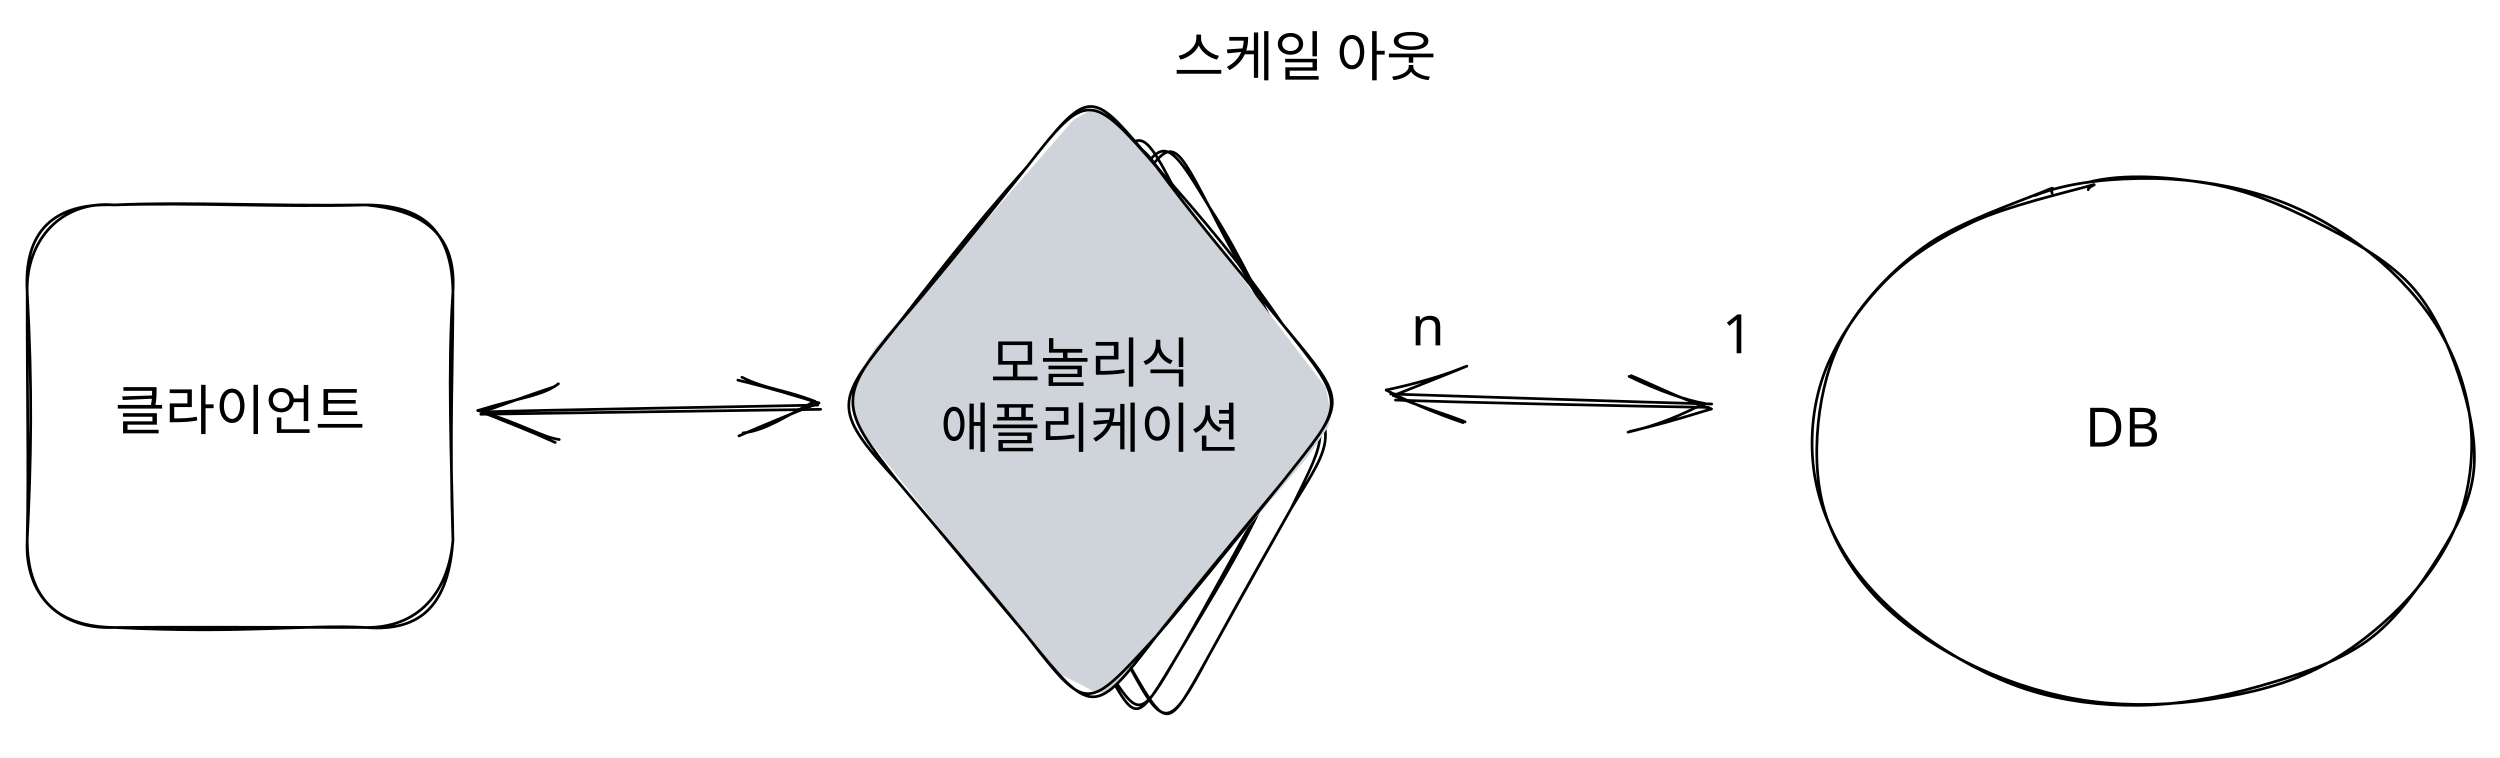
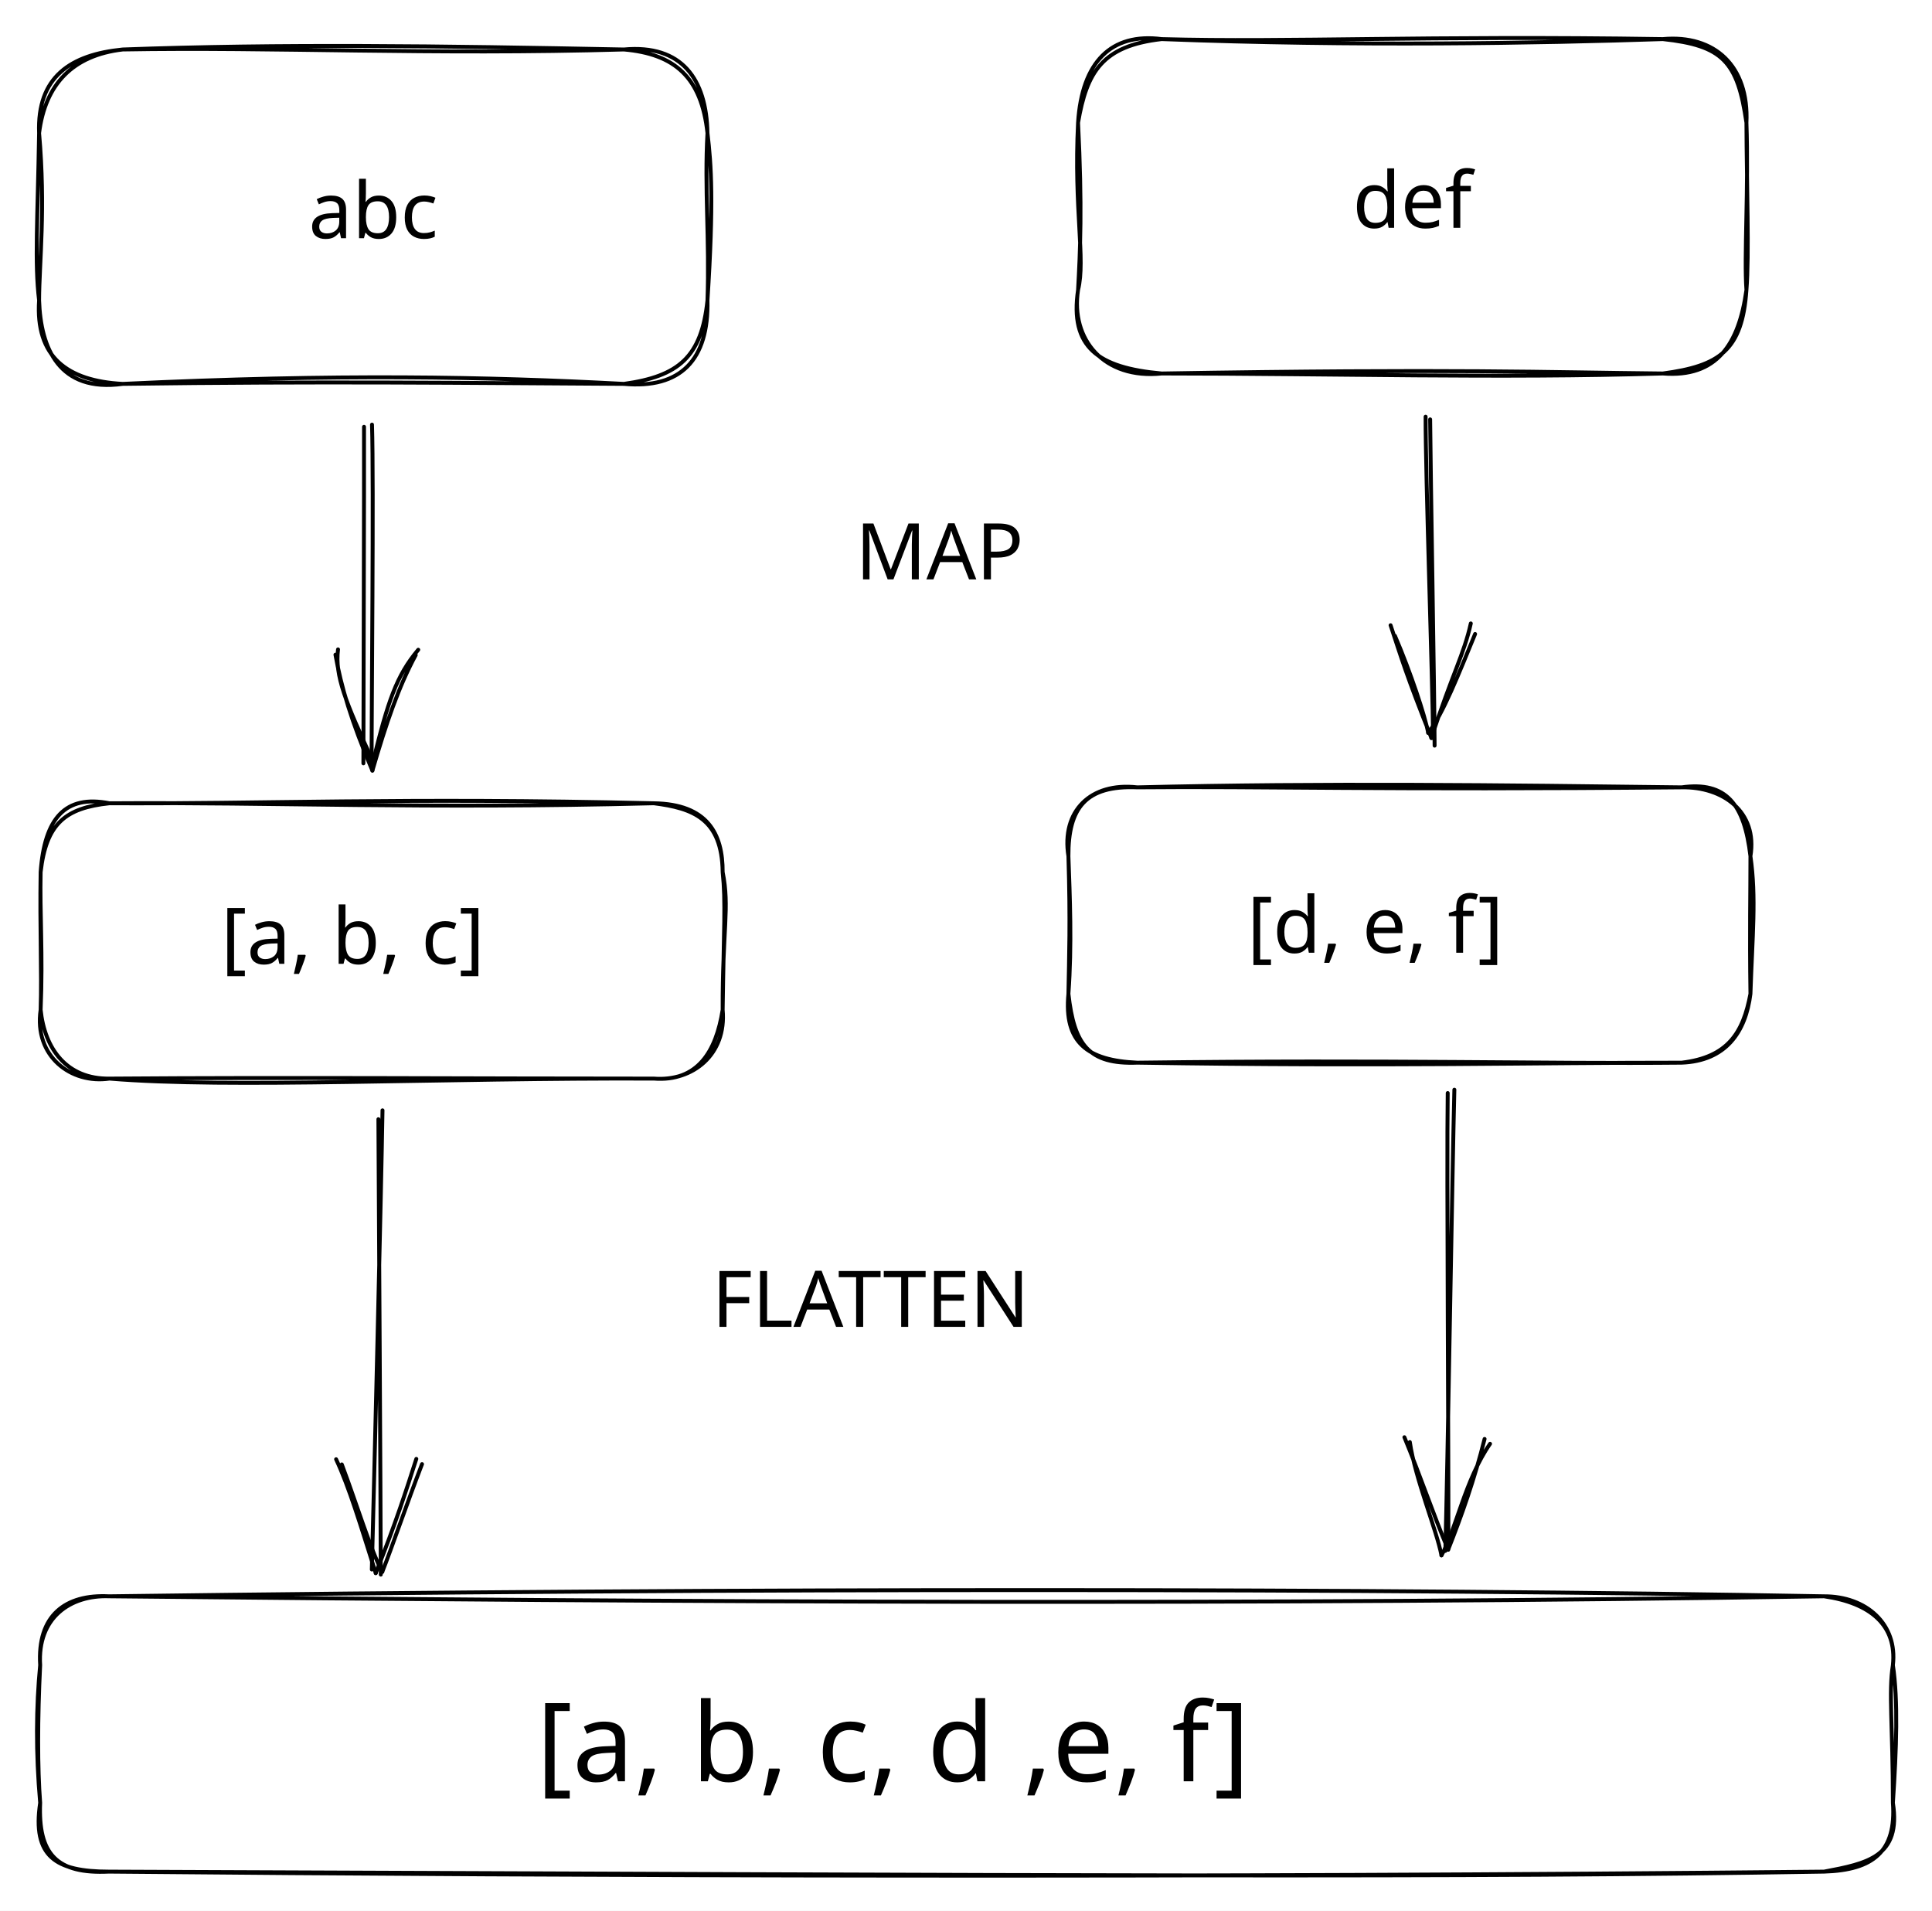
- <svg xmlns="http://www.w3.org/2000/svg" version="1.1" viewBox="0 0 919.77 278.73" width="919.77" height="278.73">
+ <svg xmlns="http://www.w3.org/2000/svg" version="1.1" viewBox="0 0 494.176 488.768" width="494.176" height="488.768">
  
-   eyJ2ZXJzaW9uIjoiMSIsImVuY29kaW5nIjoiYnN0cmluZyIsImNvbXByZXNzZWQiOnRydWUsImVuY29kZWQiOiJ4nN1Zy27bxlx1MDAxYd77KVx1MDAwNHVcdTAwMWJP537prnKcxHFiR/ElTtpcIqBFWmJMkVx1MDAxNEVHdopcdTAwMDA9OG1cdTAwMTdtl21R4CDAWVx1MDAxNEVRnGVcdTAwMTdd5I3ivMP5STlcIkVSstREjlIhiKW5/jPzff/1y5VarVx1MDAxZZ+FTv2TWt05bVmea0fWoH4taX/qRH038KGLpr/7wUnUSkd24jjsf/Lxx1ZcdTAwMTiitlx1MDAxYlx1MDAxZlx1MDAwNsExalx1MDAwNd3hNMdzuo5cdTAwMWb3YeBn8LtW+zL9P7eR7VrdwLfT4WlHtpPQvNi6XHUwMDE1+OmumlPKpdKjfrd/XHUwMDFk9opcdTAwMWRcdTAwMWI6jyyv72Q9SVNdru8+XHUwMDFi7POHZHPQ7G03XHUwMDFhXHUwMDBm/M71Rrbpket5O/GZNzyR1eqcRE7W24+j4Nh54NpxXHUwMDA3+kmhfTSvXHUwMDFmwI1ls6LgpN3xnX5/bE5cdTAwMTBaLTc+S9owXHUwMDFltVp+O10jazlNRlx1MDAxMClcdTAwMTHXmEutxKgnmUtcdTAwMTVGWFx1MDAwYsNy7UNp1lx1MDAwMi+IXHUwMDEyaT7C6SeT59BqXHUwMDFkt0Eo31x1MDAxZY2JI8vvh1ZcdTAwMDRPlI1cdTAwMWK8OSflSDKqXHTN9ug4brtcdTAwMTMnXHUwMDAyUIyYVCQvWN9Jr59cdTAwMThCiOCUZa+XbFx1MDAxYm7YKVxmvshfkG9fXFzQXHUwMDFiXFxkyKBcdTAwMTctz7NcdTAwMDMk49dziMqWOlx0bWv4+EQqqSmGy1Esu3XP9Y+h0z/xvKwtaFx1MDAxZGd4WcntNVx1MDAwZkgll5NAXG5cdTAwMTjVWmLFZ0bpfkO12lx1MDAwZszB6tb9ndvxyYF7iPfs5UepkFxiU8U4K6JUapRHz7IgVGJJlNH/IIA6nueGfadcbqBAxklcdTAwMDClhFx1MDAwMU2pXHUwMDEweGaEkt7uqbVxXHUwMDE0XHUwMDFj47X1XHUwMDFiXHUwMDA324NdXHUwMDEzPrKWXHUwMDFloaBAXHUwMDExy6MkRadWaMEqlHKCNJFcdTAwMWPLKoRcdTAwMTLDkJTKyFxuiFJFNSOK6UVDdDQnmz16bOHRu27bf9S87zy86TQ7nbWD26ejU45cdTAwMDHQiqJgUFx1MDAxZvU8v/g2jVx1MDAwMEZcdTAwMTCu3lx1MDAxNVx1MDAwMWLnNK5EP6dcdTAwMTN9XGJcdTAwMDZXz5WZXT33N1x1MDAwNnvUbK5tx3t8a3/r8Vx1MDAwNolu7S09+IVUiJNcdTAwMDLMkrlcZliBmYBcdTAwMDFcdTAwMGLU0YyWgU9LcGcqwVx1MDAwNPybXHUwMDAz7mNQmUv1XHUwMDFhXHSGYVx1MDAwZeRlL1x1MDAxY/jxjvsspVx1MDAxNlx1MDAxZWu9YXVd72zskVJIwvXk/cxDq+/AfslcdTAwMDJEj4381Fx1MDAwM6Ylwz3naFx1MDAxY8mxXHUwMDBirvioO1x1MDAwZcKst1x1MDAwNTtbsFxctGFcdTAwMTdPXHUwMDEwRG7b9S1vN5NiKoGGXHUwMDA0rrRcdTAwMWbSTKKQMVhcdTAwMThcdTAwMDLO6MxcdTAwMTSarlKWlUJgO5DhknGcaGUhijxcdTAwMDKCMW7Allx1MDAxOK45WaDDQ1x1MDAxNFx1MDAxMkwoZTBoL86YLJOLIYFcdTAwMTXlmlJcdTAwMDaswsSUuEa4gFx1MDAwMVx1MDAwNM/Btffu/eSu1Irihuvbrt9cdTAwMWVcdTAwMTfsXCLWTKlQ33Vuhiq+zTeP8Vx1MDAxOVx1MDAxYuxcdTAwMWV2xK3TvZzpXHUwMDAy0rZOXHUwMDEyKVchkIL7kFx1MDAwNtSCweAsXHUwMDE5hWVuXFzbXG5cdTAwMTOxXHUwMDE1XCKYcKO54IxyqmXp+I5vXy5cdTAwMTZZ337awarpUa8pXHUwMDFm3Y/uXHUwMDFjx/usUiyCXGaYJmZcYjYgXHUwMDFlV7pCKIpcdTAwMTiG4FCBXHUwMDAzXHUwMDA3oVx1MDAwNuO6JJRn9eO1oNt1Y7j+e4Hrx8VrTu/z04T8XHUwMDFkx7IrNFx1MDAwMZxrWneYLDruSWTfalx1MDAxOZHSXHUwMDFmo+9fXFyrXHUwMDFjPVx1MDAxOd/Jp4TsbLmV/N+5fYSJXHUwMDExnJFAeKVxZpYu02+cbm3oXje63Yjpurd/p1x1MDAxOTe27n1cdTAwMDD6zSBcdTAwMGWHNcVcYo4xjPTCXHUwMDEzXHKZ1FNcXFx1MDAwNFwihWCa6VxcvL1IXHUwMDFm4W8rqL/lI/jL4Fwi+NM9hEn0yblSXHUwMDA1+iRRNtBVzk6f6fpxWelcdTAwMDOKXG6Bolx1MDAxZXekh/SBXGLPXHUwMDE4Op6EeMf0UbOxRzHw06SZJ+cxnT0j7XvlkePVcpMsXHUwMDAzN8l0bkZOK1x1MDAxZYKzyr7l8jvFXHUwMDE0JYOgXHUwMDBi3JnZXHUwMDE5unun2WrcaJrDg7New9WDI39Hy2VnqCZcdTAwMTgxUbJu1IBbR9RC2ZkkRycmgIRAvGB1L/gquOKamLdL/7DLffRqXHUwMDEyV6r8XHUwMDFjXGLC3tHm6uDuk6Z+pO4+eXZP3lx1MDAxY1x1MDAwNN1cdTAwMWOHr1UvO5zcM6FcXDv0XHUwMDBmOlx1MDAwM3p/9Vx1MDAwNvXWnzxt91x1MDAxNqtcdTAwMWLq2bu8g5xcdTAwMTKbmFJcIppyboyks/Op+iqXnU+co+qMXHUwMDEyRZorudCMkjZlJlFeJFx1MDAxMFx1MDAxM4Qpqtg8Ue6H4i2+/tefr168PH/x5/nPf73+7q9q+6TGpo1cZlBcdTAwMGKO40RTLFTXte28XHUwMDFkXHUwMDE5N1KX6f+i3SqKOpVwU8pszEy0YZRcdTAwMTCwYVx1MDAxMDHOYcSmZlx1MDAwN8ZJVyDP+6uyYYVw0VqlVkyA9/n2PuZHLcfmtlVhwbRGhlx1MDAwYlZdZYNcdTAwMDCxuoJBlOSGU6XeU1x04zJcdTAwMWK23XT2nrnbbjeM9jr7XHUwMDBm7+4/3lx1MDAxYdya1Ya9hX/7nm1jRpJcdTAwMDVVXFxozmkpVlxchMBG4yyVdSlRq1x1MDAxZmnJrSMhXFwjrkvlcMZcdTAwMDVcdTAwMDI9tkjbSHBFRpjrXHUwMDEyN5NYUCh6NeWWeWH3dsbx1Vx1MDAxZr+/+varV7/97/z7XHUwMDE3tc/985/++/rHXHUwMDFmkp8vv0rM0De/VJpLPr7QuzOX0y1N0VxcXi78VE5OLOJoOdF8XHUwMDEyjZkxXHUwMDEwbszOyulaaklZaZRCQpeDQKZYUqNcdTAwMDegSkU4oWZx5KRcdTAwMDJhXHUwMDBlhppcdTAwMTlpkuR2Vd5cdTAwMTNcdMlcdTAwMTjEi8ZgyrQo+bVCSsxcdTAwMDTD81B3IdWbXHUwMDEyoydcdTAwMDZZuVx1MDAwYp2tdjPVxaxlRVx1MDAxMoySWq7BXHUwMDFjNCtcdTAwMDNcdTAwMTBLTCuqJPjNs5fOPFPJZuZKUlwiXHJcdTAwMDBIM83I8O1Ilm1cdTAwMWKJw5GS1Fx1MDAxOM3hXHUwMDE2XHUwMDE5XHUwMDEzlJek+tBqNlx1MDAxM1GdfFZLgM7WW8n/ndfNXHUwMDEwbKJCg2hAKCVn12eNx8F1j7qru2HXWdsgvdPrPXtz2fVcdTAwMTmhjFwiKks5Z8pcYlx1MDAwMsu+2Fx1MDAxONxUxeDlXHUwMDEwgGstpSBXWLK5Oj/j/LtfU6v8snb+09fn//n3MmSJSzJccqm1ckHeulx1MDAxNYY7MdzaSN3Be7j2xdGzletPXWfQqFxiXHUwMDExj9JPsmpK14RcdTAwMTlOamCerzz/P/Rli7EifQ==
+   eyJ2ZXJzaW9uIjoiMSIsImVuY29kaW5nIjoiYnN0cmluZyIsImNvbXByZXNzZWQiOnRydWUsImVuY29kZWQiOiJ4nO1bbVOjSFx1MDAxMP7ur0h5XyM37y/7TaN7ur7tqqfZu9qySEDDSiBcdTAwMDHcqFf7369BXHJcdTAwMTBcdTAwMDQhJl626qitTTJcdTAwMDNMT08/3U/3jP+stVrr0f3IXv/QWrfv+qbrWIE5WW/H7T/sIHR8XHUwMDBmukjyO/Rvg35y5yCKRuGH3383RyPj2ol6vn9j9P3h42O2a1x1MDAwZm0vXG7hxr/hd6v1T/J/ZqDA7kemd+3ayVx1MDAwM0lXOlx1MDAxNuezjUe+l1xmSzlDiioupzc44TaMXHUwMDE22Vx1MDAxNvRemW5opz1x03rHPrDdIDhcdTAwMTmLXne489l6IKfWcTroleO6p9G9+zgnsz+4XHIyXCKFUeDf2Fx1MDAxN45cdTAwMTVccqBcdTAwMWbPtE+fXHUwMDBifdBZ+lTg315cdTAwMGY8O1xmc8/4I7PvRPdxXHUwMDFiQtPWR1x1MDAxZHxopS138TQ1MbCSqVx1MDAxYeLHXGJFXHUwMDA241x1MDAxMlFM+IwkXHUwMDFk3/WDWJLfUHKlsvTM/s01XGLkWdN7osD0wpFcdTAwMTnAXHUwMDAypfdNnucokaFnXHUwMDA3XHUwMDE52M71IIJexVxyzohcdTAwMTZZ0UI70T1RjFwipFnaXHUwMDExXHUwMDBmO9qzXHUwMDEyI/iWVY5nPSnn2SpSu6BPLT/TXHTE9+/M2lPWpnJ2XHUwMDE12XfprDJmMMLeJu2xjmV+v97dXHJcdTAwMGajy7/Gd+vT+362X37t48P3f00u7juR6l9ef5I2s+SPoTrMj/I8vlx1MDAxOVx1MDAwNP4k896nb+n8b0eW+WitWEiJXHUwMDE0RppqnpqJ63g30Ondum7a5vdvUlx1MDAwM1/LXGJcXMBVbv5cdTAwMTlIYVVcdTAwMDYpLSmVmWV7XHJQL2tyxVx1MDAwMcW4NoRcdTAwMTBcYnNBZlAlkCGJ4vmeRcOKilwimEhcdTAwMDFDilx1MDAxMcZcdTAwMTghtFx1MDAwMYZyhlJcdTAwMDBLld1cdC2IaGB36Vx1MDAxMvtedOo8xFomKNf60Vx1MDAxYzrufW6VXHUwMDEyg4yB0etn1Vx1MDAxN9owoJ03zPjWTde5ju11vVx1MDAwZlOwg5wpR1x1MDAwZVx1MDAwNKfpXHJDx7Ky4aNcdTAwMGbjm/DOYK+O3/dcdTAwMDPn2vFM9ywjXiWwKlx1MDAwM5Zg5Vx1MDAwMUsjRCjBtfGl91UnODiJdjb2J7tcdTAwMWb/8EZcdTAwMTPnIFp1fFx0Llxy8GOM5+JGgi9cIlxyqZVcImolw1x1MDAxNsZYaqmZbIK5d4xb51x1MDAxN97GgT/0Ts2N3a3Pw9D6os77deNcdTAwMTY+Z3z4x5+Ht9rdO1x1MDAwYju0c3hcdTAwMTlMXHUwMDE2XHUwMDE3t1x1MDAwNPxbdtyiqFxmWZjAulx0wlR9aL2szFx1MDAxNYeWJMJgYKSiwFx1MDAwN7ky0JLpIGVFNFx1MDAxNeNcdTAwMTZQVcQ54lx1MDAxYTdcdTAwMDDR/IGLc65lXHUwMDAzw3tb4LLsq3dcclxcr/j/2cBcdTAwMTWLV4msR2S/XHUwMDAwLU1LoVx1MDAwNYSUXHUwMDAzXHJBtDa0qinyikKLSW6IXHUwMDE4IFJcdTAwMTEgh5ywXHUwMDFjwCggXHUwMDBmsXzUWDC+gHtirFx1MDAxONNYckqp0C/gTUFoZZrgl5IuzCRjQlLZXHUwMDAweMXoRV6PXlV4lJhm5G6AxzAyg2jL8SzHu85cdTAwMGL2VECoQ+VcdTAwMTJcdTAwMDT3b8NEm4hoxCknVIBqkEKpYmLVmKPELJ5cdTAwMTa1MGnbs15cdTAwMTem/zA+ZLbDenLj/Pvx8d72+OiIvyTMXHUwMDA2jEM5UHqkgFx1MDAwMzJcdTAwMTWrqSCMNlx1MDAxMl5UXHUwMDEwxTXDqONcdTAwMGaHTlx1MDAwNKr+7DteNKvSRHebMbZcdTAwMDe2ac32wlSyfbNOYFx1MDAxNL8xz0rSb61cdTAwMTQlyY/p92/tl+8uteH4ylhv+qK17OdcXIxcdTAwMWJnTH7We2HEXGJnXHUwMDEwJGp7r+pFXVHvXHUwMDE1XHUwMDE3ibhcIqhAuVx1MDAxOaFcdTAwMDaRkjK6RM+FJTNm6P7UY1x1MDAwMVx1MDAxOS+rXHUwMDEyMUZcdTAwMTHDmaV5V7b95nJOJd3+6lxy+pOPXHUwMDFim5ddhD5pNe5cdTAwMWWG3/uLotuYc5kpXGYsiW4zXYYqgjSCaKNcdTAwMWJwgsE5Yvvs+JyMXHUwMDA3X0efepPvo/6gu+qoYlRcdTAwMTmSkUL1XHUwMDE1wqxBl1xcJVK1qkRcdTAwMDSBdJCx4iYgmpttY1h1Td6Nbf9ttlu9dqv/rVx1MDAxMed27auognFH/qiMbucmMsutU2HmXHUwMDBmVICbMkhcdCBcdTAwMDWaZmjBq4gy9yPpXHUwMDBl71BHXHUwMDBldm6PXHUwMDBl9jtcdTAwMTfjXHUwMDExWXVEXHTOXHJcdTAwMDZZbKH0yjDQn2VvZ8xcdTAwMTOlMORcdTAwMDNAaLB8XHUwMDFirX5jmHpD9aYyTJ2orzubXHUwMDE2377rhbzT3Vx1MDAxYbv7Z+7p4sKU1o2qynOFKVxcvp1BMKKIQEZUf4tQXVx1MDAwZcfbR0GHyn2xf7K1tYF6v0BZXGLhWfA8hilqcIwlXmbWqupVhVhMWlx1MDAxNMJNtlx1MDAwNN9cdTAwMTCngPDOlYXOXHUwMDE3p6x2y263rlYjTk2FqURTaSWIoNIqK9OQReS4xmtoqnZbq4omJlxyhlx1MDAwNbBbyFx1MDAxYolQeVBRXHUwMDAyUVx1MDAwNDEpXHUwMDE1hjQ+k3kuvlx1MDAxYyRcdTAwMDC8ce1ccmtcdCw0Q7bTclx1MDAxMFx1MDAwNX4qYuLAk9HELO4kw1RcdTAwMDPymlx1MDAxNGNcdTAwMTdeXHUwMDEz0prLJpvaXHUwMDE5ldaqXHRVV0lb+TJcZqwscGakJSxcImguU594rlx0YVx1MDAwM1x0olx1MDAxNaaIw/pcIlwiXG6zr1VcdTAwMWOq5metXFylSnBcdTAwMDZ2XHUwMDE25+hcdTAwMWFBxl6sXHLFQoElcIpcdTAwMDSEVFx1MDAwMtJcdTAwMTeE+rXKRGW2XHUwMDFkX1x1MDAwNatOX7eW/WzKXHUwMDE0KqpEUkiMXHUwMDA0q799dFx1MDAxM6DDQXg32bs82724w7udq93u/ap7NoHS51x1MDAxMl/G1MzYi3NfrFx1MDAxNi9cdTAwMDBcdTAwMTerXHUwMDA0I412XFznp1x1MDAwNViAxb1cdTAwMWItONz8vFxuhCBcdTAwMTZjPriQcrwwXG5cdTAwMDBmXHLwsm9cdTAwMWV+XHUwMDFjXHUwMDFm722ZVz25Se2Hh67+crTqeOGCXHUwMDE1i6fxo5xCtopcdTAwMTNcdTAwMGa1NFx1MDAwMGW2NauINaSnXFxhSZqkp/MjiFx1MDAxMy7fXHUwMDBmQVx1MDAxZlx1MDAwZjbPznaOVlx1MDAwMUXPolRcIqmy+ENZKZ6kXHUwMDAyLlx1MDAwMsZWn1hcdTAwMGb/7J9cXJIvXHUwMDAy73S5Ze94fo+py1WHU7xJ8Vx1MDAxNNdzaFx1MDAxMkRcdTAwMTiYiuXmqUxSQyOSx3KN+o/ASMUnK/7TXYo37Ca0q977XHUwMDBilX9KXHUwMDEzVlFK60Sc+DQ5XHUwMDFmXq3mXHUwMDE1RVx1MDAxNZNcdTAwMTCLXoJcdTAwMTVHXHUwMDAwt8JhgUVcdTAwMTdVXHUwMDAxufnjfFNMXHUwMDAxqzZmKr3PQUsrhiCXaXS4ddFpKVx1MDAxNljQZVx1MDAxZVWofTpcdTAwMDBcdTAwMTJAhLlkXGbF2SlnkqQ8vfWcXHUwMDAxTneiXG6TrpWNVlx1MDAwN4xWLkdcdTAwMTZUw9ooJTBcdTAwMTBzmkalqSzCKFx1MDAxMeVXykE3XG6mXHUwMDFiX6nRps+vZT+bXHUwMDFmrSo9XHUwMDBmjCWVXHUwMDE0sIDqe6hqh72iXHUwMDFlSnJqMI5jzEHeoEk+XHRlWlx1MDAxYYhDaopji8OZc1cr4atcYpaCxkW0/9JVNY2kTV1V7VpcdTAwMTV4XHUwMDA3cFxuTClcdTAwMGWKVEynf8swdVx1MDAwZVx1MDAxMpxcdTAwMDNYtaaPq4nwklx1MDAxZFx1MDAxNjI4XHUwMDE2XGJ8J1x1MDAxNUBcIrXM4jmtninMQZFKUFx1MDAwNX5L6/8915vyf4JcdTAwMDREXGKR+du811x1MDAxY5d7czu+XGK3904/ocuz7unkSnbPxao7Lo61QYGrXHUwMDE0XHUwMDEyXHUwMDE2pmZ3klx1MDAxN+2rXGJJ89upl6JFJiVcdTAwMDCKgijxPvtqkjOayjVn+q9yrTXOf7RbVqtdvsGWWYX3PFxikpHqXHUwMDExXmtPgF03R6PTXGI0N/VusCaO9TT99N3rP1x1MDAxY3uyVbSL366SK35rXHUwMDAy2Vx1MDAxOFx1MDAxY3ZcdTAwMTJWfq79/Fx1MDAxN/OZinoifQ==
  <defs>
    <style class="style-fonts">
      @font-face {
        font-family: "Virgil";
        src: url("https://unpkg.com/@excalidraw/excalidraw@0.14.2/dist/excalidraw-assets/Virgil.woff2");
      }
      @font-face {
        font-family: "Cascadia";
        src: url("https://unpkg.com/@excalidraw/excalidraw@0.14.2/dist/excalidraw-assets/Cascadia.woff2");
      }
    </style>
  </defs>
-   <rect x="0" y="0" width="919.77" height="278.73" fill="#ffffff" />
-   <g stroke-linecap="round" transform="translate(366.1211 48.36328) rotate(0 62.31641 110.1836)">
-     <path d="M78.75 27.75 M78.75 27.75 C91.08 46.43, 99.99 67.83, 108.88 83.25 M78.75 27.75 C86.04 42.3, 94.54 57.33, 108.88 83.25 M108.88 83.25 C123.5 112.6, 122.73 110.26, 108.88 138.75 M108.88 83.25 C126.79 112.71, 124.71 112.84, 108.88 138.75 M108.88 138.75 C103.16 149, 95.37 162.66, 78.75 192.62 M108.88 138.75 C100.71 153.17, 93.15 166.35, 78.75 192.62 M78.75 192.62 C63.6 221.03, 62.19 221.26, 47.25 192.62 M78.75 192.62 C62.66 221.46, 63.84 221.51, 47.25 192.62 M47.25 192.62 C38.64 181.04, 35.12 167.64, 15.75 138.75 M47.25 192.62 C36.05 172.94, 23.93 152.83, 15.75 138.75 M15.75 138.75 C0.64 112.58, 1.3 109.62, 15.75 83.25 M15.75 138.75 C0.02 112.38, 0.77 112.98, 15.75 83.25 M15.75 83.25 C22.19 71.35, 29.51 57.07, 47.25 27.75 M15.75 83.25 C25.59 63.94, 37.85 44.64, 47.25 27.75 M47.25 27.75 C61.21 -0.97, 63.07 1.79, 78.75 27.75 M47.25 27.75 C64.97 1.58, 64.12 -0.23, 78.75 27.75" stroke="#000000" stroke-width="1" fill="none" />
+   <rect x="0" y="0" width="494.176" height="488.768" fill="#ffffff" />
+   <g stroke-linecap="round" transform="translate(10 12.6582) rotate(0 85.47852 42.77148)">
+     <path d="M21.39 0 M21.39 0 C60.1 -0.68, 99.94 1.42, 149.57 0 M21.39 0 C61.54 -1.47, 102.62 -0.92, 149.57 0 M149.57 0 C162.61 1.14, 169.43 7.13, 170.96 21.39 M149.57 0 C164.44 -1.37, 170.71 7.61, 170.96 21.39 M170.96 21.39 C171.94 29.59, 172.58 38.89, 170.96 64.16 M170.96 21.39 C170.16 35.44, 171.52 48.79, 170.96 64.16 M170.96 64.16 C171.32 79.42, 164.08 86.87, 149.57 85.54 M170.96 64.16 C169.47 78.7, 163.55 83.6, 149.57 85.54 M149.57 85.54 C114.75 83.69, 76.36 82.93, 21.39 85.54 M149.57 85.54 C109.7 85.31, 71.99 84.85, 21.39 85.54 M21.39 85.54 C7.04 84.78, -0.96 78.55, 0 64.16 M21.39 85.54 C5.11 87.78, 0.4 76.46, 0 64.16 M0 64.16 C0.03 54.37, 1.71 40.85, 0 21.39 M0 64.16 C-1.17 54.51, -0.37 43.79, 0 21.39 M0 21.39 C1.56 8.87, 8.62 1.47, 21.39 0 M0 21.39 C-0.56 6.98, 8.07 1.31, 21.39 0" stroke="#000000" stroke-width="1" fill="none" />
  </g>
-   <g stroke-linecap="round" transform="translate(355.668 46.40234) rotate(0 62.31641 110.1836)">
-     <path d="M78.75 27.75 M78.75 27.75 C89.37 47.71, 97.18 64.17, 108.88 83.25 M78.75 27.75 C85.34 39.79, 92.46 52.1, 108.88 83.25 M108.88 83.25 C123.78 110.7, 125.67 110.12, 108.88 138.75 M108.88 83.25 C123.64 112.76, 125.43 111.34, 108.88 138.75 M108.88 138.75 C100.92 156.43, 90.57 172.62, 78.75 192.62 M108.88 138.75 C99.16 155.78, 89.76 173.51, 78.75 192.62 M78.75 192.62 C62.33 220.93, 63.95 218.48, 47.25 192.62 M78.75 192.62 C60.86 222.4, 63.23 220.79, 47.25 192.62 M47.25 192.62 C40.68 180.22, 35.88 171.98, 15.75 138.75 M47.25 192.62 C37.97 176.54, 29.53 160.2, 15.75 138.75 M15.75 138.75 C0.55 112.61, 1.79 111.32, 15.75 83.25 M15.75 138.75 C-0.25 112.81, -1.66 109.93, 15.75 83.25 M15.75 83.25 C27.97 63.16, 38.69 41.51, 47.25 27.75 M15.75 83.25 C26.47 64.06, 37.23 43.47, 47.25 27.75 M47.25 27.75 C61.58 0.28, 61.08 1.47, 78.75 27.75 M47.25 27.75 C63.33 -2.21, 63.58 -2.21, 78.75 27.75" stroke="#000000" stroke-width="1" fill="none" />
+   <g transform="translate(77.47852 42.92969) rotate(0 18 12.5)">
+     <text x="18" y="18" font-family="Virgil, Segoe UI Emoji" font-size="20px" fill="#000000" text-anchor="middle" style="white-space: pre;" direction="ltr">abc</text>
  </g>
-   <g stroke-linecap="round" transform="translate(667.9531 66.13672) rotate(0 120.9082 96.83398)">
-     <path d="M80.7 5.81 C93.27 0.72, 109.87 -0.65, 124.45 -0.46 C139.04 -0.28, 154.93 2.34, 168.23 6.93 C181.52 11.51, 193.92 18.87, 204.2 27.06 C214.48 35.25, 223.75 45.53, 229.9 56.07 C236.05 66.6, 240 78.7, 241.07 90.28 C242.15 101.85, 240.59 114.47, 236.33 125.55 C232.07 136.62, 224.6 147.47, 215.53 156.74 C206.45 166, 194.51 175.28, 181.89 181.13 C169.26 186.99, 154.04 190.2, 139.78 191.86 C125.51 193.53, 110.48 193.56, 96.3 191.1 C82.12 188.65, 67.13 183.46, 54.71 177.13 C42.29 170.8, 30.35 162.36, 21.78 153.12 C13.21 143.87, 6.65 132.98, 3.28 121.67 C-0.1 110.35, -0.14 96.79, 1.52 85.22 C3.19 73.65, 6.55 62.54, 13.27 52.24 C19.98 41.93, 30.28 31.28, 41.81 23.39 C53.35 15.5, 74.94 7.99, 82.47 4.91 C90.01 1.83, 86.13 3.27, 87.03 4.91 M100.01 0.99 C113.67 -2.56, 130.66 -1, 144.61 1.39 C158.56 3.78, 171.37 9.17, 183.71 15.35 C196.05 21.53, 209.85 29.06, 218.66 38.47 C227.47 47.88, 232.66 60.28, 236.57 71.79 C240.48 83.29, 243.36 96.32, 242.12 107.48 C240.88 118.64, 235.67 128.37, 229.13 138.74 C222.59 149.12, 213.88 161.78, 202.86 169.72 C191.85 177.66, 176.92 182.44, 163.02 186.38 C149.11 190.32, 133.67 193.16, 119.45 193.35 C105.23 193.54, 91.04 191.84, 77.7 187.52 C64.37 183.21, 50.42 175.45, 39.45 167.45 C28.47 159.45, 18.57 149.78, 11.87 139.5 C5.17 129.23, 0.62 117.4, -0.76 105.83 C-2.14 94.26, -0.83 81.53, 3.61 70.08 C8.04 58.62, 16.79 46.19, 25.83 37.1 C34.88 28.02, 45.62 21.31, 57.86 15.56 C70.11 9.81, 92.24 4.61, 99.32 2.63 C106.4 0.64, 100.24 2.31, 100.32 3.65" stroke="#000000" stroke-width="1" fill="none" />
+   <g stroke-linecap="round" transform="translate(275.752 10) rotate(0 85.47852 42.77148)">
+     <path d="M21.39 0 M21.39 0 C70.85 1.91, 117.9 1.06, 149.57 0 M21.39 0 C54.1 0.88, 88.74 -0.94, 149.57 0 M149.57 0 C162.82 -1.22, 171.65 6.89, 170.96 21.39 M149.57 0 C164.86 1.66, 168.71 5.67, 170.96 21.39 M170.96 21.39 C171.54 37.75, 170.33 55.72, 170.96 64.16 M170.96 21.39 C171.03 37.87, 171.68 55.06, 170.96 64.16 M170.96 64.16 C169.03 78.11, 163.37 86.66, 149.57 85.54 M170.96 64.16 C169.89 79.67, 164.08 83.6, 149.57 85.54 M149.57 85.54 C120.24 85.26, 96.4 84.29, 21.39 85.54 M149.57 85.54 C107.74 86.81, 65.18 85.55, 21.39 85.54 M21.39 85.54 C6.63 87.09, -1.95 76.85, 0 64.16 M21.39 85.54 C5.04 84.08, -2.16 78.84, 0 64.16 M0 64.16 C1.96 56.31, -1.11 43.63, 0 21.39 M0 64.16 C0.55 54.11, 1.08 43.05, 0 21.39 M0 21.39 C0.97 5.84, 8.47 -1.67, 21.39 0 M0 21.39 C2.23 8.33, 6.24 1.72, 21.39 0" stroke="#000000" stroke-width="1" fill="none" />
  </g>
-   <g transform="translate(767.0586 146.3125) rotate(0 16 12.5)">
-     <text x="0" y="18" font-family="Virgil, Segoe UI Emoji" font-size="20px" fill="#000000" text-anchor="start" style="white-space: pre;" direction="ltr">DB</text>
+   <g transform="translate(344.2305 40.27148) rotate(0 17 12.5)">
+     <text x="17" y="18" font-family="Virgil, Segoe UI Emoji" font-size="20px" fill="#000000" text-anchor="middle" style="white-space: pre;" direction="ltr">def</text>
  </g>
  <g stroke-linecap="round">
-     <g transform="translate(512.587 145.7123) rotate(0 58.76789 1.753624)">
-       <path d="M-0.92 -0.75 C18.43 -0.18, 97.38 2.42, 117.16 2.93 M0.8 1.47 C19.87 2.24, 96.62 3.91, 116.01 4.17" stroke="#000000" stroke-width="1" fill="none" />
+     <g transform="translate(93.41251 108.248) rotate(0 0.3559225 43.97461)">
+       <path d="M-0.3 0.93 C-0.25 15.48, -0.45 72.63, -0.46 87.01 M1.74 0.37 C2.21 15.08, 1.61 73.43, 1.64 88.05" stroke="#000000" stroke-width="1" fill="none" />
    </g>
-     <g transform="translate(512.587 145.7123) rotate(0 58.76789 1.753624)">
-       <path d="M26.33 -10.74 C15.53 -6.3, 3.48 -3.52, -2.58 -2.22 M27.08 -11.01 C20.21 -8.14, 11.38 -4.75, 0.07 -0.18" stroke="#000000" stroke-width="1" fill="none" />
+     <g transform="translate(93.41251 108.248) rotate(0 0.3559225 43.97461)">
+       <path d="M-6.95 57.87 C-7.77 64.64, -5.1 71.18, 2.01 86.56 M-7.61 59.22 C-6.22 67.18, -3.57 76.28, 1.84 88.87" stroke="#000000" stroke-width="1" fill="none" />
    </g>
-     <g transform="translate(512.587 145.7123) rotate(0 58.76789 1.753624)">
-       <path d="M25.69 9.77 C15.22 6.27, 3.42 1.1, -2.58 -2.22 M26.43 9.5 C19.7 6.69, 11.06 4.4, 0.07 -0.18" stroke="#000000" stroke-width="1" fill="none" />
-     </g>
-     <g transform="translate(512.587 145.7123) rotate(0 58.76789 1.753624)">
-       <path d="M86.39 13.28 C97.72 10.75, 107.72 6.12, 114.35 2.69 M87.14 13 C95.99 10.98, 102.92 9.08, 117.01 4.74" stroke="#000000" stroke-width="1" fill="none" />
-     </g>
-     <g transform="translate(512.587 145.7123) rotate(0 58.76789 1.753624)">
-       <path d="M86.77 -7.24 C97.87 -1.82, 107.72 1.51, 114.35 2.69 M87.52 -7.51 C96.3 -3.86, 103.13 -0.07, 117.01 4.74" stroke="#000000" stroke-width="1" fill="none" />
+     <g transform="translate(93.41251 108.248) rotate(0 0.3559225 43.97461)">
+       <path d="M13.57 57.96 C7.95 64.65, 5.81 71.18, 2.01 86.56 M12.92 59.31 C8.55 67.43, 5.44 76.51, 1.84 88.87" stroke="#000000" stroke-width="1" fill="none" />
    </g>
  </g>
  <mask />
-   <g transform="translate(519.1367 109.0859) rotate(0 5.5 12.5)">
-     <text x="0" y="18" font-family="Virgil, Segoe UI Emoji" font-size="20px" fill="#000000" text-anchor="start" style="white-space: pre;" direction="ltr">n</text>
+   <g stroke-linecap="round" transform="translate(10.39453 205.4785) rotate(0 87.22656 35.21484)">
+     <path d="M17.61 0 M17.61 0 C59.71 -0.3, 97.54 1.49, 156.85 0 M17.61 0 C54.56 0.22, 92.96 -1.51, 156.85 0 M156.85 0 C166.8 1.26, 174.29 3.93, 174.45 17.61 M156.85 0 C170.52 0.19, 174.52 7.76, 174.45 17.61 M174.45 17.61 C176.29 26.65, 174.37 32.39, 174.45 52.82 M174.45 17.61 C175.27 25.38, 174.73 31.93, 174.45 52.82 M174.45 52.82 C175.51 64.33, 166.72 71.22, 156.85 70.43 M174.45 52.82 C172.75 63.66, 167.97 71.28, 156.85 70.43 M156.85 70.43 C102.7 70.19, 48.16 72.99, 17.61 70.43 M156.85 70.43 C110.85 70.44, 64.57 70.08, 17.61 70.43 M17.61 70.43 C6.66 70.59, 1.02 62.8, 0 52.82 M17.61 70.43 C7.79 71.9, -1.76 64.73, 0 52.82 M0 52.82 C0.6 38.68, -0.24 27.87, 0 17.61 M0 52.82 C0.32 42.84, -0.25 32.18, 0 17.61 M0 17.61 C1.42 5.19, 6.28 1.2, 17.61 0 M0 17.61 C0.98 3.84, 6.25 -2.26, 17.61 0" stroke="#000000" stroke-width="1" fill="none" />
  </g>
-   <g transform="translate(633.5508 111.9766) rotate(0 3.5 12.5)">
-     <text x="0" y="18" font-family="Virgil, Segoe UI Emoji" font-size="20px" fill="#000000" text-anchor="start" style="white-space: pre;" direction="ltr">1</text>
+   <g transform="translate(56.55469 228.5527) rotate(0 43 12.5)">
+     <text x="0" y="18" font-family="Virgil, Segoe UI Emoji" font-size="20px" fill="#000000" text-anchor="start" style="white-space: pre;" direction="ltr">[a, b, c]</text>
  </g>
-   <g stroke-linecap="round" transform="translate(10 75.39453) rotate(0 78.32031 77.73047)">
-     <path d="M32 0 M32 0 C61.11 -0.96, 92.61 0.93, 124.64 0 M32 0 C59 -1.26, 86.71 0.49, 124.64 0 M124.64 0 C146.59 0.07, 156.3 10.42, 156.64 32 M124.64 0 C144.22 1.82, 158.13 9.5, 156.64 32 M156.64 32 C154.62 60.49, 156.18 94.56, 156.64 123.46 M156.64 32 C156.7 57.95, 155.31 84.32, 156.64 123.46 M156.64 123.46 C155.02 146.22, 145.66 157.19, 124.64 155.46 M156.64 123.46 C154.89 142.59, 143.99 155.6, 124.64 155.46 M124.64 155.46 C102.86 154.24, 80.42 157.88, 32 155.46 M124.64 155.46 C88.35 155.45, 53.88 155.23, 32 155.46 M32 155.46 C11.88 156.33, -0.99 143.48, 0 123.46 M32 155.46 C9.08 155.11, 0.19 142.87, 0 123.46 M0 123.46 C1.49 94.05, 1.99 67.33, 0 32 M0 123.46 C0.61 96.46, -0.07 69.91, 0 32 M0 32 C-1.37 9.67, 9.85 -0.87, 32 0 M0 32 C-0.48 12.61, 12.89 -1.65, 32 0" stroke="#000000" stroke-width="1" fill="none" />
+   <g stroke-linecap="round" transform="translate(273.2852 201.4043) rotate(0 87.22656 35.21484)">
+     <path d="M17.61 0 M17.61 0 C65.68 -1.16, 111.07 -0.56, 156.85 0 M17.61 0 C49.4 -0.31, 79.01 0.71, 156.85 0 M156.85 0 C168.23 -1.59, 172.89 4.22, 174.45 17.61 M156.85 0 C167.45 -0.21, 176.33 6.28, 174.45 17.61 M174.45 17.61 C175.98 28.12, 174.93 38.19, 174.45 52.82 M174.45 17.61 C174.46 27.24, 174.22 36.24, 174.45 52.82 M174.45 52.82 C173.25 62.65, 168.11 70.01, 156.85 70.43 M174.45 52.82 C172.58 62.83, 168.66 69.04, 156.85 70.43 M156.85 70.43 C122.03 70.77, 83.04 69.61, 17.61 70.43 M156.85 70.43 C119.54 70.4, 82.4 71.43, 17.61 70.43 M17.61 70.43 C5.24 70.9, 1.45 65.94, 0 52.82 M17.61 70.43 C4.79 69.86, -1.19 65.3, 0 52.82 M0 52.82 C0.91 40.39, 0.37 27.95, 0 17.61 M0 52.82 C0.17 43.29, 0.51 34.48, 0 17.61 M0 17.61 C-0.06 5.23, 4.43 -0.55, 17.61 0 M0 17.61 C-1.86 6.12, 5.62 -1.37, 17.61 0" stroke="#000000" stroke-width="1" fill="none" />
  </g>
-   <g transform="translate(43.82031 141.125) rotate(0 44.5 12)">
-     <text x="44.5" y="17" font-family="Virgil, Segoe UI Emoji" font-size="20px" fill="#000000" text-anchor="middle" style="white-space: pre;" direction="ltr">클라이언트</text>
-   </g>
-   <g stroke-linecap="round" transform="translate(306.6523 32.26953) rotate(0 94.47266 115.3984)">
-     <path d="M117.83 27.48 L174.39 101.53 L181.18 110.39 L183.09 120.65 L181.97 124.87 L174.56 135.69 L114.9 205.9 L101.77 222.35 L96.81 222.68 L92.43 220.33 L81.39 214.76 L19.93 138.42 L8.55 124.07 L6.5 116.98 L6.88 114.48 L8.77 105.78 L15.27 95.81 L88.24 11.86 L96.89 6.92 L100.47 9.22 L120.17 29.73" stroke="none" stroke-width="0" fill="#ced4da" />
-     <path d="M118.75 29 M118.75 29 C134.7 46.74, 151.48 66.71, 165.2 87 M118.75 29 C131.86 46.76, 145.39 62.8, 165.2 87 M165.2 87 C190.17 117.1, 189.06 114.6, 165.2 145 M165.2 87 C189.54 117.38, 188.59 115.53, 165.2 145 M165.2 145 C146.06 167.96, 129.05 188.72, 118.75 201.8 M165.2 145 C147 167.66, 127.98 191.17, 118.75 201.8 M118.75 201.8 C93.13 229.59, 93.56 230.39, 71.25 201.8 M118.75 201.8 C95.98 231.61, 95.11 231.48, 71.25 201.8 M71.25 201.8 C56.78 184.64, 41.43 165.85, 23.75 145 M71.25 201.8 C53.43 179.78, 34.06 157.34, 23.75 145 M23.75 145 C-1.98 117.2, 1.2 115.38, 23.75 87 M23.75 145 C1.94 117.34, 1.2 113.86, 23.75 87 M23.75 87 C35.06 72.53, 49.8 53.09, 71.25 29 M23.75 87 C35.51 73.48, 47.72 58.39, 71.25 29 M71.25 29 C95.12 -1.52, 94.77 0.62, 118.75 29 M71.25 29 C92.93 1.01, 94.98 1.53, 118.75 29" stroke="#000000" stroke-width="1" fill="none" />
-   </g>
-   <g transform="translate(348.125 123.668) rotate(0 53 24)">
-     <text x="53" y="17" font-family="Virgil, Segoe UI Emoji" font-size="20px" fill="#000000" text-anchor="middle" style="white-space: pre;" direction="ltr">모놀리식 </text>
-     <text x="53" y="41" font-family="Virgil, Segoe UI Emoji" font-size="20px" fill="#000000" text-anchor="middle" style="white-space: pre;" direction="ltr">애플리케이션</text>
+   <g transform="translate(319.0156 225.7129) rotate(0 42 12.5)">
+     <text x="0" y="18" font-family="Virgil, Segoe UI Emoji" font-size="20px" fill="#000000" text-anchor="start" style="white-space: pre;" direction="ltr">[d, e, f]</text>
  </g>
  <g stroke-linecap="round">
-     <g transform="translate(177.2266 152.0942) rotate(0 62.52109 -1.28167)">
-       <path d="M-0.34 0.31 C20.53 -0.03, 103.69 -1.17, 124.71 -1.5 M1.69 -0.57 C22.41 -1.28, 102.97 -2.57, 123.59 -3.06" stroke="#000000" stroke-width="1" fill="none" />
+     <g transform="translate(365.2294 106.606) rotate(0 0.3255576 41.87305)">
+       <path d="M0.58 0.67 C0.68 14.5, 1.68 70.28, 1.72 84.13 M-0.58 -0.02 C-0.63 13.94, 1.21 68.02, 1.34 82.2" stroke="#000000" stroke-width="1" fill="none" />
    </g>
-     <g transform="translate(177.2266 152.0942) rotate(0 62.52109 -1.28167)">
-       <path d="M28.23 -10.9 C22.21 -6.39, 14.66 -6.01, -1.4 -1.08 M26.74 -9.83 C17.69 -6.8, 8.02 -3.35, 0.13 -0.46" stroke="#000000" stroke-width="1" fill="none" />
+     <g transform="translate(365.2294 106.606) rotate(0 0.3255576 41.87305)">
+       <path d="M-8.43 56.03 C-4.4 65.41, -0.77 76.39, 0.08 80.86 M-9.54 53.33 C-6.89 61.34, -5.47 66.24, 0.9 82.17" stroke="#000000" stroke-width="1" fill="none" />
    </g>
-     <g transform="translate(177.2266 152.0942) rotate(0 62.52109 -1.28167)">
-       <path d="M28.52 9.61 C22.33 8.77, 14.7 3.79, -1.4 -1.08 M27.04 10.69 C17.92 6.52, 8.14 2.76, 0.13 -0.46" stroke="#000000" stroke-width="1" fill="none" />
-     </g>
-     <g transform="translate(177.2266 152.0942) rotate(0 62.52109 -1.28167)">
-       <path d="M96.13 7.2 C104.64 6.26, 111.71 1.04, 122.53 -4.45 M94.64 8.28 C105.3 3.64, 115.3 -0.45, 124.05 -3.83" stroke="#000000" stroke-width="1" fill="none" />
-     </g>
-     <g transform="translate(177.2266 152.0942) rotate(0 62.52109 -1.28167)">
-       <path d="M95.73 -13.31 C104.44 -8.9, 111.62 -8.76, 122.53 -4.45 M94.24 -12.24 C105 -9.67, 115.14 -6.56, 124.05 -3.83" stroke="#000000" stroke-width="1" fill="none" />
+     <g transform="translate(365.2294 106.606) rotate(0 0.3255576 41.87305)">
+       <path d="M12.08 55.57 C8.11 65.23, 3.74 76.39, 0.08 80.86 M10.98 52.87 C9.22 60.8, 6.23 65.8, 0.9 82.17" stroke="#000000" stroke-width="1" fill="none" />
    </g>
  </g>
  <mask />
-   <g transform="translate(431.9062 10) rotate(0 49.5 12.5)">
-     <text x="0" y="18" font-family="Virgil, Segoe UI Emoji" font-size="20px" fill="#000000" text-anchor="start" style="white-space: pre;" direction="ltr">스케일 아웃</text>
+   <g transform="translate(218.8125 130.2012) rotate(0 22 12.5)">
+     <text x="0" y="18" font-family="Virgil, Segoe UI Emoji" font-size="20px" fill="#000000" text-anchor="start" style="white-space: pre;" direction="ltr">MAP</text>
+   </g>
+   <g transform="translate(182.0898 321.4121) rotate(0 48.5 12.5)">
+     <text x="0" y="18" font-family="Virgil, Segoe UI Emoji" font-size="20px" fill="#000000" text-anchor="start" style="white-space: pre;" direction="ltr">FLATTEN</text>
+   </g>
+   <g stroke-linecap="round" transform="translate(10.27344 408.3379) rotate(0 236.9512 35.21484)">
+     <path d="M17.61 0 M17.61 0 C165.21 1.51, 313.51 2.26, 456.29 0 M17.61 0 C180.61 -2.17, 344.06 -2.07, 456.29 0 M456.29 0 C468.11 1.71, 474.95 7.36, 473.9 17.61 M456.29 0 C467.06 -0.04, 475.16 7.07, 473.9 17.61 M473.9 17.61 C475.25 26.64, 474.83 38.9, 473.9 52.82 M473.9 17.61 C472.77 24.5, 473.89 32.9, 473.9 52.82 M473.9 52.82 C474.8 65.3, 468.88 70.05, 456.29 70.43 M473.9 52.82 C476.06 66.67, 467.29 68.35, 456.29 70.43 M456.29 70.43 C296.51 72.04, 137.35 71.55, 17.61 70.43 M456.29 70.43 C362.78 72, 269.11 71.44, 17.61 70.43 M17.61 70.43 C4.18 71.08, -0.55 65.96, 0 52.82 M17.61 70.43 C3.86 70.43, -2.05 66.56, 0 52.82 M0 52.82 C-0.68 43.92, -0.68 31.55, 0 17.61 M0 52.82 C-1.14 39.92, -1.03 28.27, 0 17.61 M0 17.61 C-0.77 5.41, 7.78 -0.36, 17.61 0 M0 17.61 C-0.8 4.92, 6.38 -0.58, 17.61 0" stroke="#000000" stroke-width="1" fill="none" />
+   </g>
+   <g stroke-linecap="round">
+     <g transform="translate(97.05859 284.6504) rotate(0 -0.5664062 58.63281)">
+       <path d="M0.78 -0.63 C0.49 18.73, -1.43 97.27, -1.95 116.83 M-0.27 1.65 C-0.16 21.12, 0.3 98.78, 0.34 118.14" stroke="#000000" stroke-width="1" fill="none" />
+     </g>
+     <g transform="translate(97.05859 284.6504) rotate(0 -0.5664062 58.63281)">
+       <path d="M-11.09 88.63 C-7.68 95.94, -4.88 105.38, -0.95 117.76 M-9.63 89.95 C-5.87 99.92, -2.31 111.75, 0.72 117.44" stroke="#000000" stroke-width="1" fill="none" />
+     </g>
+     <g transform="translate(97.05859 284.6504) rotate(0 -0.5664062 58.63281)">
+       <path d="M9.43 88.54 C7.03 96.01, 4.01 105.48, -0.95 117.76 M10.89 89.87 C7.05 99.85, 3.01 111.71, 0.72 117.44" stroke="#000000" stroke-width="1" fill="none" />
+     </g>
+   </g>
+   <mask />
+   <g stroke-linecap="round">
+     <g transform="translate(371.2636 279.2572) rotate(0 -0.5664062 58.63281)">
+       <path d="M-0.96 0.35 C-1.25 19.92, -0.69 96.87, -0.8 116.39 M0.74 -0.51 C0.23 19.27, -1.01 97.57, -1.57 117.47" stroke="#000000" stroke-width="1" fill="none" />
+     </g>
+     <g transform="translate(371.2636 279.2572) rotate(0 -0.5664062 58.63281)">
+       <path d="M-10.65 89.63 C-9.24 99.18, -3.76 112.23, -2.56 118.61 M-12.04 88.39 C-7.91 98.43, -4.64 108.15, -0.85 117.16" stroke="#000000" stroke-width="1" fill="none" />
+     </g>
+     <g transform="translate(371.2636 279.2572) rotate(0 -0.5664062 58.63281)">
+       <path d="M9.87 90.07 C3.46 99.29, 1.13 112.17, -2.56 118.61 M8.47 88.83 C5.96 98.9, 2.6 108.48, -0.85 117.16" stroke="#000000" stroke-width="1" fill="none" />
+     </g>
+   </g>
+   <mask />
+   <g transform="translate(137.2109 430.6543) rotate(0 114 17.5)">
+     <text x="0" y="25" font-family="Virgil, Segoe UI Emoji" font-size="28px" fill="#000000" text-anchor="start" style="white-space: pre;" direction="ltr">[a, b, c, d ,e, f]</text>
  </g>
</svg>
